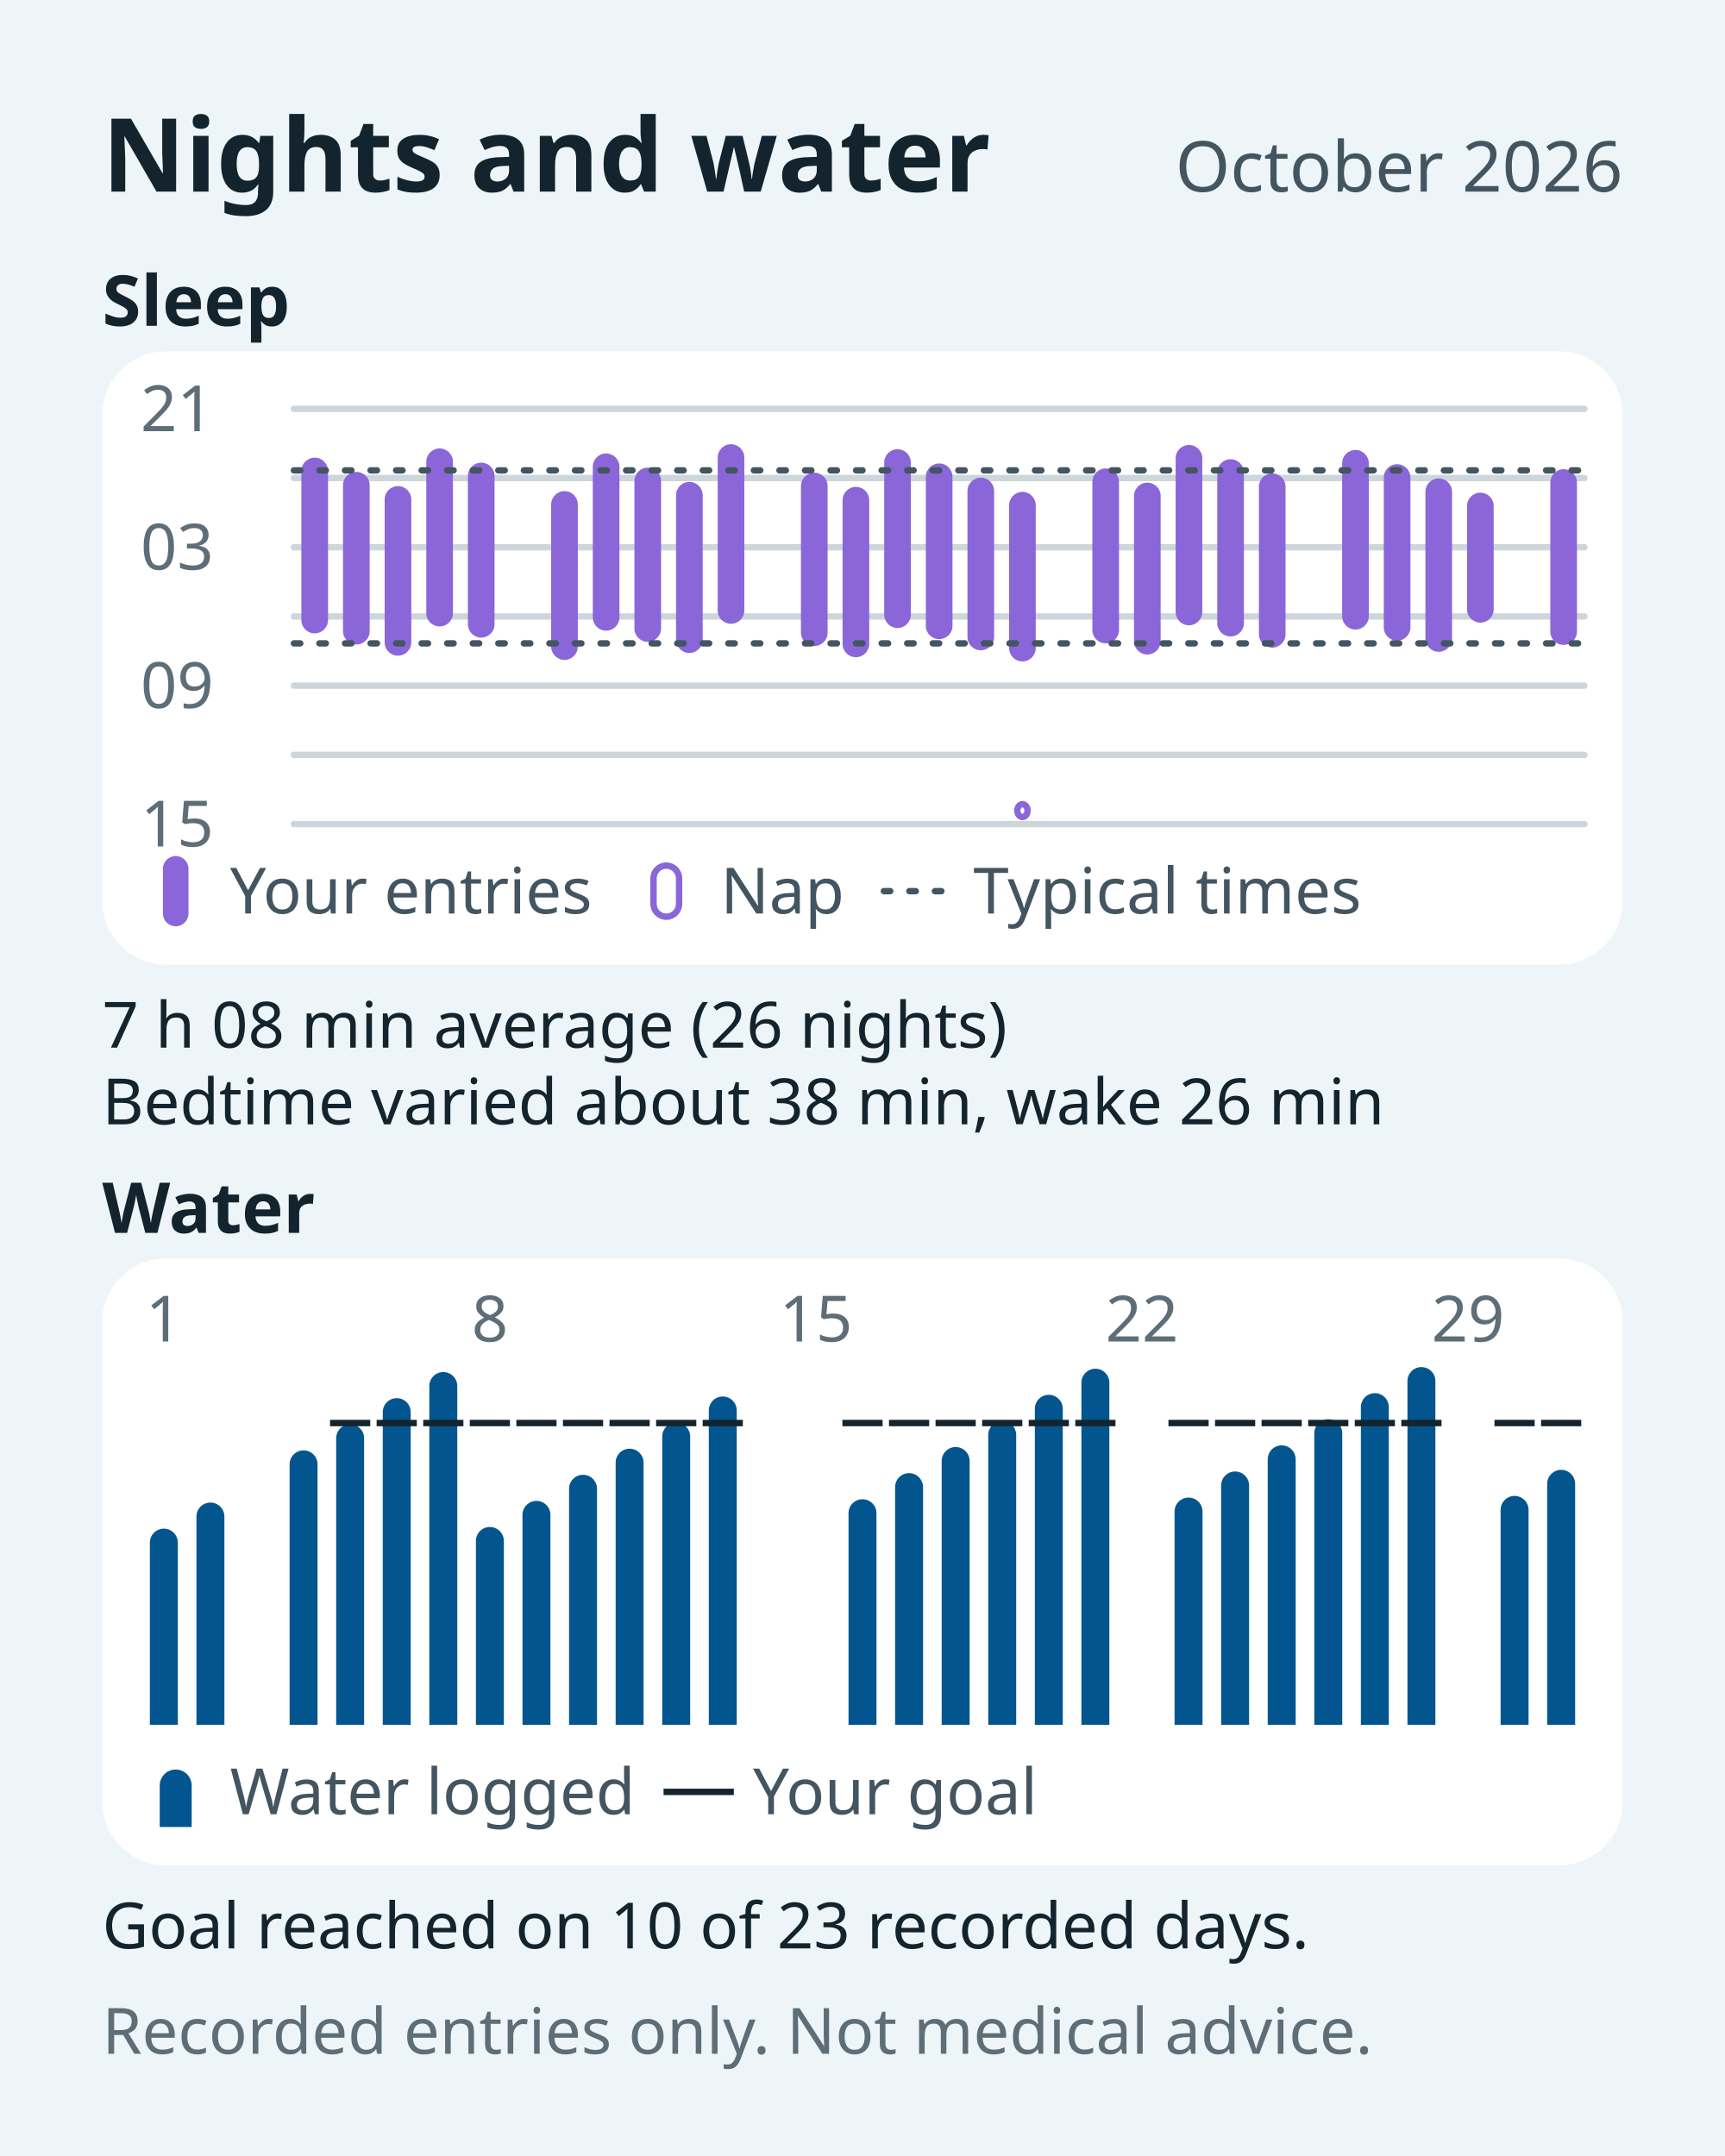
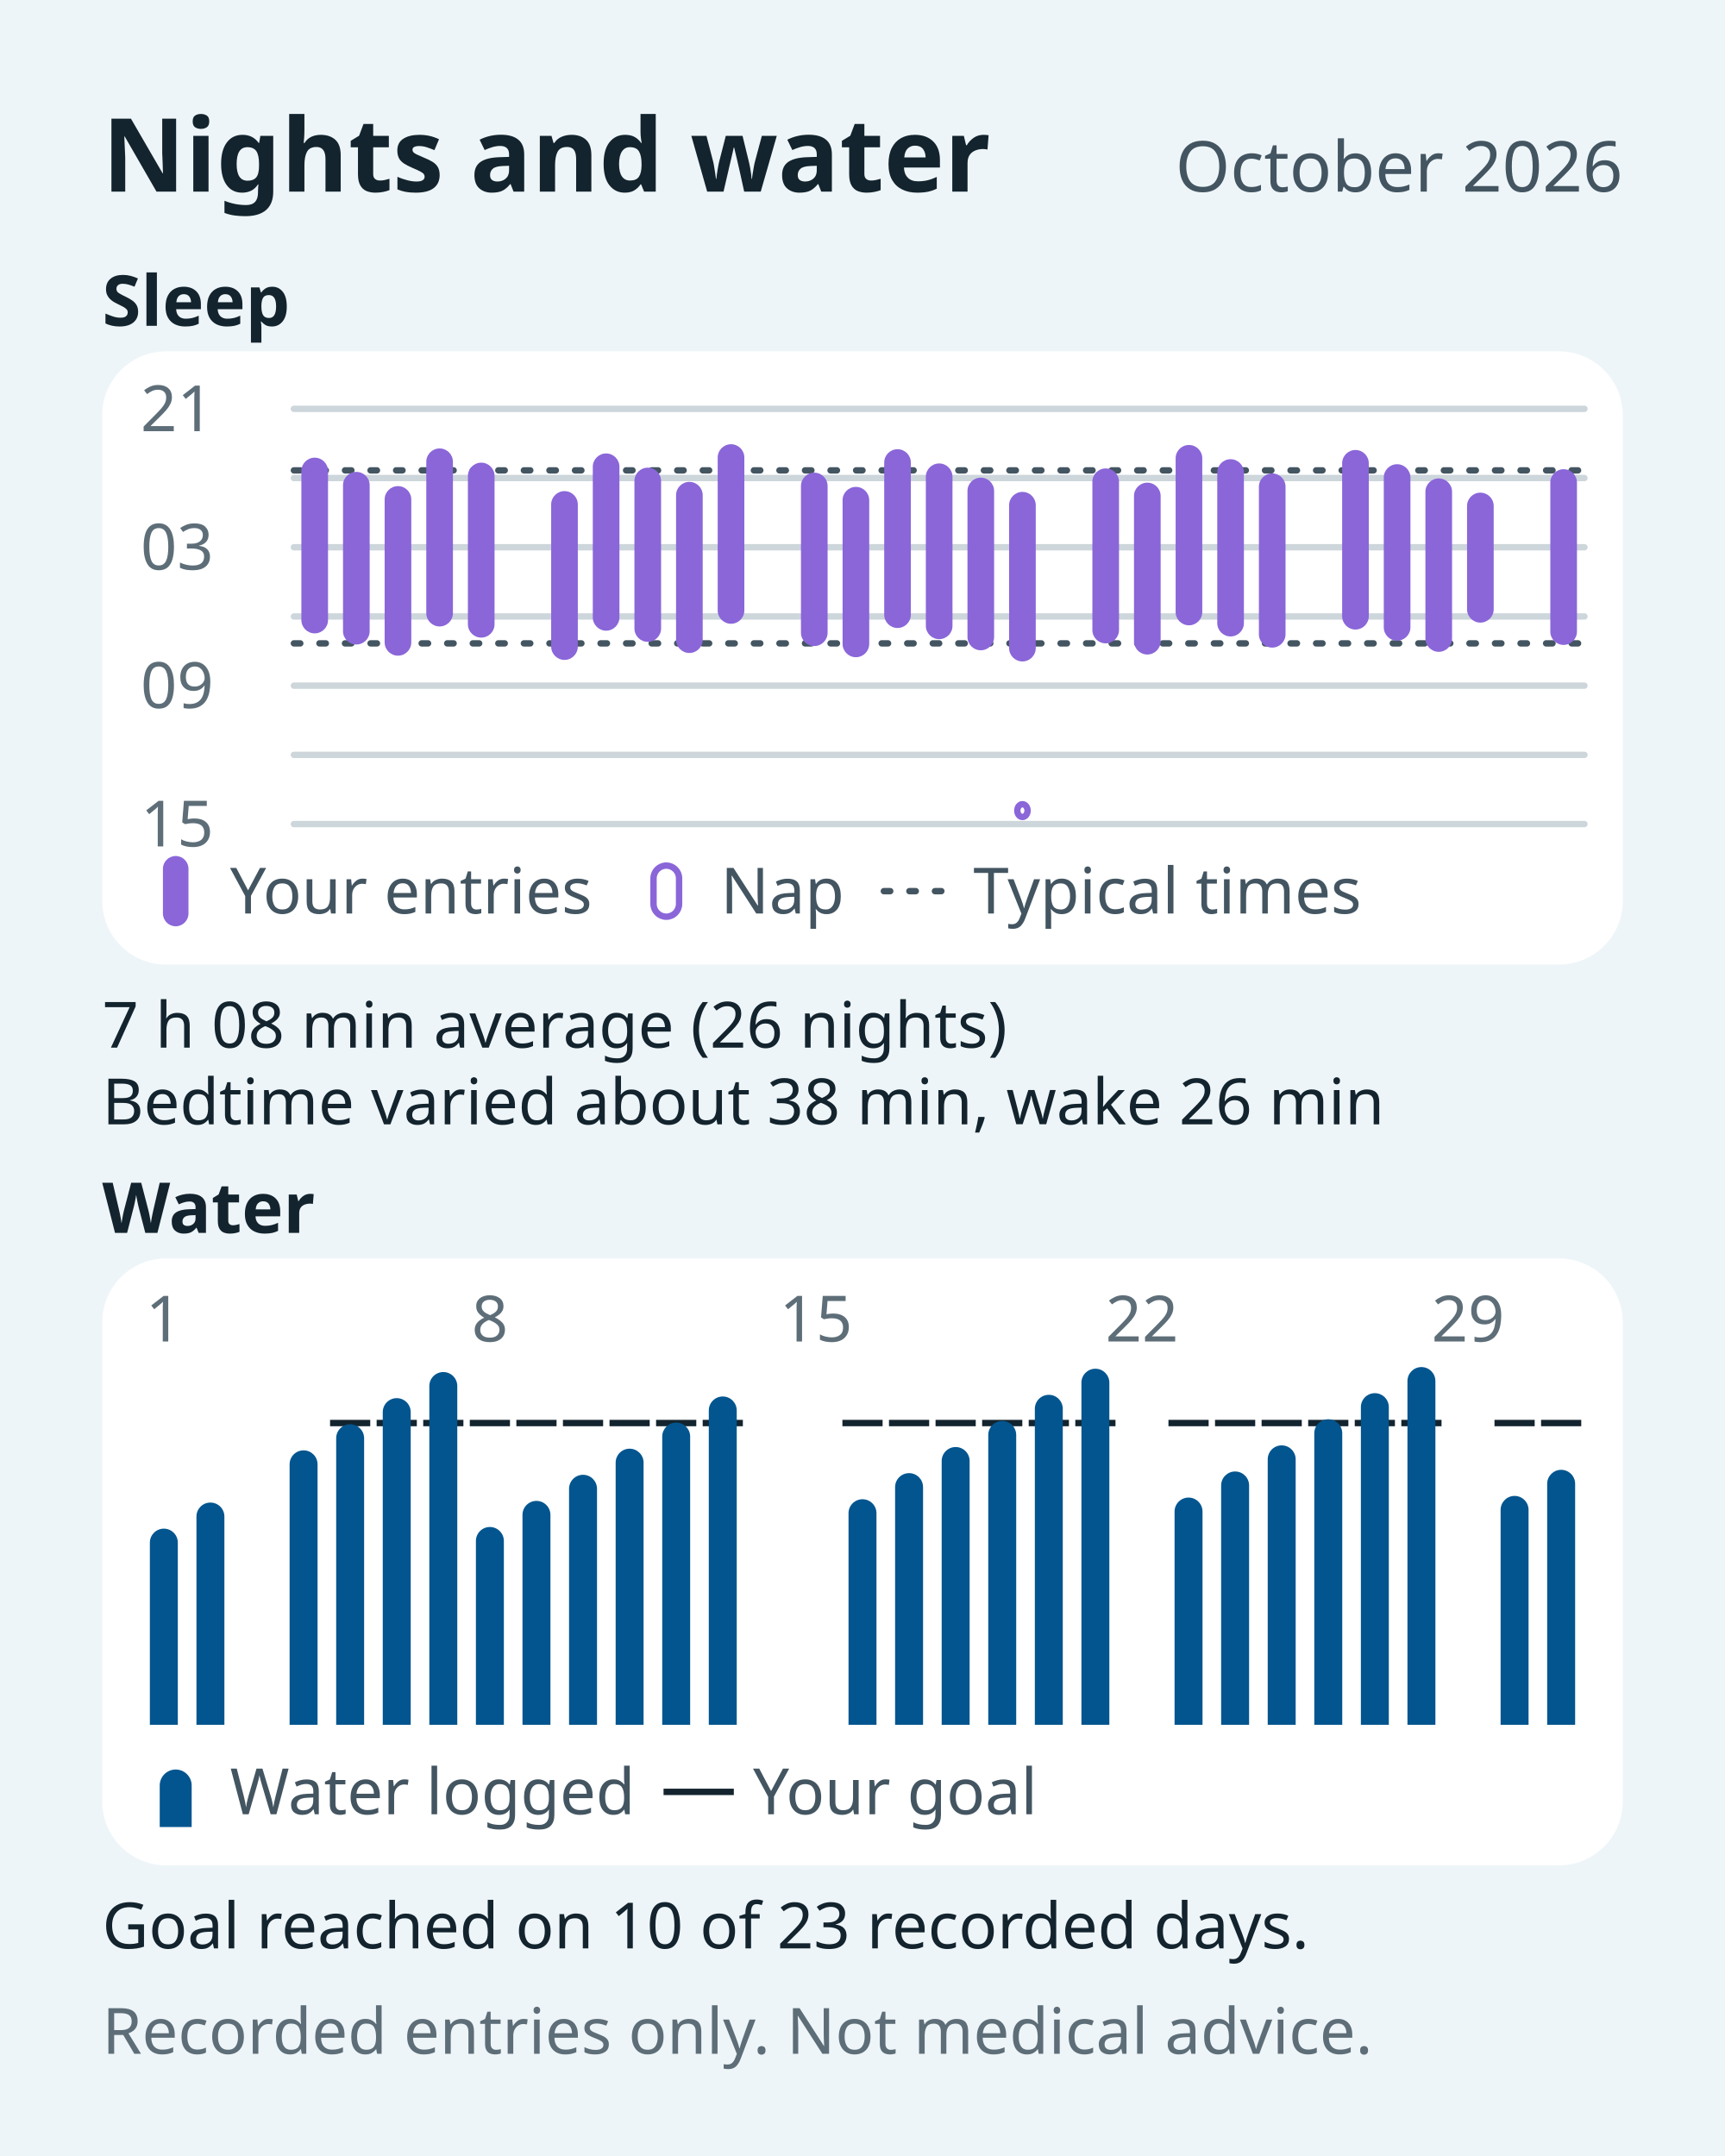
<svg xmlns="http://www.w3.org/2000/svg" width="1080" height="1350" viewBox="0 0 1080 1350">
  <rect width="1080" height="1350" fill="#eef5f8" />
  <text x="64" y="120" font-family="Geologica" font-weight="600" font-size="64" fill="#13242e">Nights and water</text>
  <text x="1016" y="120" font-family="IBM Plex Sans" font-weight="500" font-size="44" fill="#435561" text-anchor="end">October 2026</text>
  <text x="64" y="204" font-family="IBM Plex Sans" font-weight="600" font-size="44" fill="#13242e">Sleep</text>
  <rect x="64" y="220" width="952" height="384" rx="40" fill="#ffffff" />
  <line x1="184" y1="256" x2="992" y2="256" stroke="#cdd6db" stroke-width="4" stroke-linecap="round" stroke-linejoin="round" />
  <text x="88" y="270" font-family="IBM Plex Sans" font-weight="500" font-size="40" fill="#5e6e78">21</text>
  <line x1="184" y1="299.33" x2="992" y2="299.33" stroke="#cdd6db" stroke-width="4" stroke-linecap="round" stroke-linejoin="round" />
  <line x1="184" y1="342.67" x2="992" y2="342.67" stroke="#cdd6db" stroke-width="4" stroke-linecap="round" stroke-linejoin="round" />
  <text x="88" y="356.67" font-family="IBM Plex Sans" font-weight="500" font-size="40" fill="#5e6e78">03</text>
  <line x1="184" y1="386" x2="992" y2="386" stroke="#cdd6db" stroke-width="4" stroke-linecap="round" stroke-linejoin="round" />
  <line x1="184" y1="429.33" x2="992" y2="429.33" stroke="#cdd6db" stroke-width="4" stroke-linecap="round" stroke-linejoin="round" />
  <text x="88" y="443.33" font-family="IBM Plex Sans" font-weight="500" font-size="40" fill="#5e6e78">09</text>
  <line x1="184" y1="472.67" x2="992" y2="472.67" stroke="#cdd6db" stroke-width="4" stroke-linecap="round" stroke-linejoin="round" />
  <line x1="184" y1="516" x2="992" y2="516" stroke="#cdd6db" stroke-width="4" stroke-linecap="round" stroke-linejoin="round" />
  <text x="88" y="530" font-family="IBM Plex Sans" font-weight="500" font-size="40" fill="#5e6e78">15</text>
  <g>
+     <line x1="184" y1="294.52" x2="992" y2="294.52" stroke="#435561" stroke-width="4" stroke-linecap="round" stroke-linejoin="round" stroke-dasharray="4 12" />
+   </g>
+   <g>
+     <line x1="184" y1="402.85" x2="992" y2="402.85" stroke="#435561" stroke-width="4" stroke-linecap="round" stroke-linejoin="round" stroke-dasharray="4 12" />
+   </g>
+   <g>
    <rect x="188.69" y="286.57" width="16.68" height="110.02" rx="8.34" fill="#8a66d9" />
  </g>
  <g>
    <rect x="214.76" y="295.48" width="16.68" height="108.09" rx="8.34" fill="#8a66d9" />
  </g>
  <g>
    <rect x="240.82" y="304.39" width="16.68" height="106.17" rx="8.34" fill="#8a66d9" />
  </g>
  <g>
    <rect x="266.89" y="280.8" width="16.68" height="111.46" rx="8.34" fill="#8a66d9" />
  </g>
  <g>
    <rect x="292.95" y="289.7" width="16.68" height="109.54" rx="8.34" fill="#8a66d9" />
  </g>
  <g>
    <rect x="345.08" y="307.52" width="16.68" height="105.69" rx="8.34" fill="#8a66d9" />
  </g>
  <g>
    <rect x="371.14" y="283.93" width="16.68" height="110.98" rx="8.34" fill="#8a66d9" />
  </g>
  <g>
    <rect x="397.21" y="292.83" width="16.68" height="109.06" rx="8.34" fill="#8a66d9" />
  </g>
  <g>
    <rect x="423.27" y="301.74" width="16.68" height="107.13" rx="8.34" fill="#8a66d9" />
  </g>
  <g>
    <rect x="449.34" y="278.15" width="16.68" height="112.43" rx="8.34" fill="#8a66d9" />
  </g>
  <g>
    <rect x="501.47" y="295.96" width="16.68" height="108.57" rx="8.34" fill="#8a66d9" />
  </g>
  <g>
    <rect x="527.53" y="304.87" width="16.68" height="106.65" rx="8.34" fill="#8a66d9" />
  </g>
  <g>
    <rect x="553.59" y="281.28" width="16.68" height="111.94" rx="8.34" fill="#8a66d9" />
  </g>
  <g>
    <rect x="579.66" y="290.19" width="16.68" height="110.02" rx="8.34" fill="#8a66d9" />
  </g>
  <g>
    <rect x="605.72" y="299.09" width="16.68" height="108.09" rx="8.34" fill="#8a66d9" />
  </g>
  <g>
    <rect x="631.79" y="308" width="16.68" height="106.17" rx="8.34" fill="#8a66d9" />
  </g>
  <g>
    <rect x="683.92" y="293.31" width="16.68" height="109.54" rx="8.34" fill="#8a66d9" />
  </g>
  <g>
    <rect x="709.98" y="302.22" width="16.68" height="107.61" rx="8.34" fill="#8a66d9" />
  </g>
  <g>
    <rect x="736.05" y="278.63" width="16.68" height="112.91" rx="8.34" fill="#8a66d9" />
  </g>
  <g>
    <rect x="762.11" y="287.54" width="16.68" height="110.98" rx="8.34" fill="#8a66d9" />
  </g>
  <g>
    <rect x="788.18" y="296.44" width="16.68" height="109.06" rx="8.34" fill="#8a66d9" />
  </g>
  <g>
    <rect x="840.3" y="281.76" width="16.68" height="112.43" rx="8.34" fill="#8a66d9" />
  </g>
  <g>
    <rect x="866.37" y="290.67" width="16.68" height="110.5" rx="8.34" fill="#8a66d9" />
  </g>
  <g>
    <rect x="892.43" y="299.57" width="16.68" height="108.57" rx="8.34" fill="#8a66d9" />
  </g>
  <g>
    <rect x="918.5" y="308.48" width="16.68" height="81.37" rx="8.34" fill="#8a66d9" />
  </g>
  <g>
    <rect x="970.63" y="293.8" width="16.68" height="110.02" rx="8.34" fill="#8a66d9" />
  </g>
  <g>
    <rect x="636.92" y="503.56" width="6.43" height="8" rx="5.21" fill="none" stroke="#8a66d9" stroke-width="4" stroke-linecap="round" stroke-linejoin="round" />
-   </g>
-   <g>
-     <line x1="184" y1="294.52" x2="992" y2="294.52" stroke="#435561" stroke-width="4" stroke-linecap="round" stroke-linejoin="round" stroke-dasharray="4 12" />
-   </g>
-   <g>
-     <line x1="184" y1="402.85" x2="992" y2="402.85" stroke="#435561" stroke-width="4" stroke-linecap="round" stroke-linejoin="round" stroke-dasharray="4 12" />
  </g>
  <g>
    <rect x="102" y="536" width="16" height="44" rx="8" fill="#8a66d9" />
  </g>
  <text x="144" y="572" font-family="IBM Plex Sans" font-weight="500" font-size="40" fill="#435561">Your entries</text>
  <g>
    <rect x="409.16" y="542" width="16" height="32" rx="8" fill="none" stroke="#8a66d9" stroke-width="4" stroke-linecap="round" stroke-linejoin="round" />
  </g>
  <text x="451.16" y="572" font-family="IBM Plex Sans" font-weight="500" font-size="40" fill="#435561">Nap</text>
  <g>
    <line x1="553.36" y1="558" x2="597.36" y2="558" stroke="#435561" stroke-width="4" stroke-linecap="round" stroke-linejoin="round" stroke-dasharray="4 12" />
  </g>
  <text x="609.36" y="572" font-family="IBM Plex Sans" font-weight="500" font-size="40" fill="#435561">Typical times</text>
  <text x="64" y="656" font-family="IBM Plex Sans" font-weight="500" font-size="40" fill="#13242e">7 h 08 min average (26 nights)</text>
  <text x="64" y="704" font-family="IBM Plex Sans" font-weight="500" font-size="40" fill="#13242e">Bedtime varied about 38 min, wake 26 min</text>
  <text x="64" y="772" font-family="IBM Plex Sans" font-weight="600" font-size="44" fill="#13242e">Water</text>
  <rect x="64" y="788" width="952" height="380" rx="40" fill="#ffffff" />
  <text x="102.58" y="840" font-family="IBM Plex Sans" font-weight="500" font-size="40" fill="#5e6e78" text-anchor="middle">1</text>
  <text x="306.71" y="840" font-family="IBM Plex Sans" font-weight="500" font-size="40" fill="#5e6e78" text-anchor="middle">8</text>
  <text x="510.84" y="840" font-family="IBM Plex Sans" font-weight="500" font-size="40" fill="#5e6e78" text-anchor="middle">15</text>
  <text x="714.97" y="840" font-family="IBM Plex Sans" font-weight="500" font-size="40" fill="#5e6e78" text-anchor="middle">22</text>
  <text x="919.1" y="840" font-family="IBM Plex Sans" font-weight="500" font-size="40" fill="#5e6e78" text-anchor="middle">29</text>
  <g>
    <path d="M93.83 1080 L93.83 965.93 A8.75 8.75 0 0 1 102.58 957.18 L102.58 957.18 A8.75 8.75 0 0 1 111.33 965.93 L111.33 1080 Z" fill="#02558f" />
  </g>
  <g>
    <path d="M122.99 1080 L122.99 949.59 A8.75 8.75 0 0 1 131.74 940.84 L131.74 940.84 A8.75 8.75 0 0 1 140.49 949.59 L140.49 1080 Z" fill="#02558f" />
  </g>
  <g>
    <path d="M181.32 1080 L181.32 916.9 A8.75 8.75 0 0 1 190.06 908.15 L190.06 908.15 A8.75 8.75 0 0 1 198.81 916.9 L198.81 1080 Z" fill="#02558f" />
  </g>
  <g>
+     <line x1="206.65" y1="891.05" x2="231.81" y2="891.05" stroke="#13242e" stroke-width="4" />
+   </g>
+   <g>
    <path d="M210.48 1080 L210.48 900.55 A8.75 8.75 0 0 1 219.23 891.81 L219.23 891.81 A8.75 8.75 0 0 1 227.97 900.55 L227.97 1080 Z" fill="#02558f" />
  </g>
  <g>
-     <line x1="206.65" y1="891.05" x2="231.81" y2="891.05" stroke="#13242e" stroke-width="4" />
+     <line x1="235.81" y1="891.05" x2="260.97" y2="891.05" stroke="#13242e" stroke-width="4" />
  </g>
  <g>
    <path d="M239.64 1080 L239.64 884.21 A8.75 8.75 0 0 1 248.39 875.46 L248.39 875.46 A8.75 8.75 0 0 1 257.14 884.21 L257.14 1080 Z" fill="#02558f" />
  </g>
  <g>
-     <line x1="235.81" y1="891.05" x2="260.97" y2="891.05" stroke="#13242e" stroke-width="4" />
+     <line x1="264.97" y1="891.05" x2="290.13" y2="891.05" stroke="#13242e" stroke-width="4" />
  </g>
  <g>
    <path d="M268.8 1080 L268.8 867.87 A8.75 8.75 0 0 1 277.55 859.12 L277.55 859.12 A8.75 8.75 0 0 1 286.3 867.87 L286.3 1080 Z" fill="#02558f" />
  </g>
  <g>
-     <line x1="264.97" y1="891.05" x2="290.13" y2="891.05" stroke="#13242e" stroke-width="4" />
+     <line x1="294.13" y1="891.05" x2="319.29" y2="891.05" stroke="#13242e" stroke-width="4" />
  </g>
  <g>
    <path d="M297.96 1080 L297.96 964.89 A8.75 8.75 0 0 1 306.71 956.14 L306.71 956.14 A8.75 8.75 0 0 1 315.46 964.89 L315.46 1080 Z" fill="#02558f" />
  </g>
  <g>
-     <line x1="294.13" y1="891.05" x2="319.29" y2="891.05" stroke="#13242e" stroke-width="4" />
+     <line x1="323.29" y1="891.05" x2="348.45" y2="891.05" stroke="#13242e" stroke-width="4" />
  </g>
  <g>
    <path d="M327.12 1080 L327.12 948.55 A8.75 8.75 0 0 1 335.87 939.8 L335.87 939.8 A8.75 8.75 0 0 1 344.62 948.55 L344.62 1080 Z" fill="#02558f" />
  </g>
  <g>
-     <line x1="323.29" y1="891.05" x2="348.45" y2="891.05" stroke="#13242e" stroke-width="4" />
+     <line x1="352.45" y1="891.05" x2="377.61" y2="891.05" stroke="#13242e" stroke-width="4" />
  </g>
  <g>
    <path d="M356.28 1080 L356.28 932.2 A8.75 8.75 0 0 1 365.03 923.46 L365.03 923.46 A8.75 8.75 0 0 1 373.78 932.2 L373.78 1080 Z" fill="#02558f" />
  </g>
  <g>
-     <line x1="352.45" y1="891.05" x2="377.61" y2="891.05" stroke="#13242e" stroke-width="4" />
+     <line x1="381.61" y1="891.05" x2="406.77" y2="891.05" stroke="#13242e" stroke-width="4" />
  </g>
  <g>
    <path d="M385.45 1080 L385.45 915.86 A8.75 8.75 0 0 1 394.19 907.11 L394.19 907.11 A8.75 8.75 0 0 1 402.94 915.86 L402.94 1080 Z" fill="#02558f" />
  </g>
  <g>
-     <line x1="381.61" y1="891.05" x2="406.77" y2="891.05" stroke="#13242e" stroke-width="4" />
+     <line x1="410.77" y1="891.05" x2="435.94" y2="891.05" stroke="#13242e" stroke-width="4" />
  </g>
  <g>
    <path d="M414.61 1080 L414.61 899.52 A8.75 8.75 0 0 1 423.35 890.77 L423.35 890.77 A8.75 8.75 0 0 1 432.1 899.52 L432.1 1080 Z" fill="#02558f" />
  </g>
  <g>
-     <line x1="410.77" y1="891.05" x2="435.94" y2="891.05" stroke="#13242e" stroke-width="4" />
+     <line x1="439.94" y1="891.05" x2="465.1" y2="891.05" stroke="#13242e" stroke-width="4" />
  </g>
  <g>
    <path d="M443.77 1080 L443.77 883.17 A8.75 8.75 0 0 1 452.52 874.42 L452.52 874.42 A8.75 8.75 0 0 1 461.26 883.17 L461.26 1080 Z" fill="#02558f" />
  </g>
  <g>
-     <line x1="439.94" y1="891.05" x2="465.1" y2="891.05" stroke="#13242e" stroke-width="4" />
+     <line x1="527.42" y1="891.05" x2="552.58" y2="891.05" stroke="#13242e" stroke-width="4" />
  </g>
  <g>
    <path d="M531.25 1080 L531.25 947.51 A8.75 8.75 0 0 1 540 938.76 L540 938.76 A8.75 8.75 0 0 1 548.75 947.51 L548.75 1080 Z" fill="#02558f" />
  </g>
  <g>
-     <line x1="527.42" y1="891.05" x2="552.58" y2="891.05" stroke="#13242e" stroke-width="4" />
+     <line x1="556.58" y1="891.05" x2="581.74" y2="891.05" stroke="#13242e" stroke-width="4" />
  </g>
  <g>
    <path d="M560.41 1080 L560.41 931.16 A8.75 8.75 0 0 1 569.16 922.42 L569.16 922.42 A8.75 8.75 0 0 1 577.91 931.16 L577.91 1080 Z" fill="#02558f" />
  </g>
  <g>
-     <line x1="556.58" y1="891.05" x2="581.74" y2="891.05" stroke="#13242e" stroke-width="4" />
+     <line x1="585.74" y1="891.05" x2="610.9" y2="891.05" stroke="#13242e" stroke-width="4" />
  </g>
  <g>
    <path d="M589.57 1080 L589.57 914.82 A8.75 8.75 0 0 1 598.32 906.07 L598.32 906.07 A8.75 8.75 0 0 1 607.07 914.82 L607.07 1080 Z" fill="#02558f" />
  </g>
  <g>
-     <line x1="585.74" y1="891.05" x2="610.9" y2="891.05" stroke="#13242e" stroke-width="4" />
+     <line x1="614.9" y1="891.05" x2="640.06" y2="891.05" stroke="#13242e" stroke-width="4" />
  </g>
  <g>
    <path d="M618.74 1080 L618.74 898.48 A8.75 8.75 0 0 1 627.48 889.73 L627.48 889.73 A8.75 8.75 0 0 1 636.23 898.48 L636.23 1080 Z" fill="#02558f" />
  </g>
  <g>
-     <line x1="614.9" y1="891.05" x2="640.06" y2="891.05" stroke="#13242e" stroke-width="4" />
+     <line x1="644.06" y1="891.05" x2="669.23" y2="891.05" stroke="#13242e" stroke-width="4" />
  </g>
  <g>
    <path d="M647.9 1080 L647.9 882.13 A8.75 8.75 0 0 1 656.65 873.38 L656.65 873.38 A8.75 8.75 0 0 1 665.39 882.13 L665.39 1080 Z" fill="#02558f" />
  </g>
  <g>
-     <line x1="644.06" y1="891.05" x2="669.23" y2="891.05" stroke="#13242e" stroke-width="4" />
+     <line x1="673.23" y1="891.05" x2="698.39" y2="891.05" stroke="#13242e" stroke-width="4" />
  </g>
  <g>
    <path d="M677.06 1080 L677.06 865.79 A8.75 8.75 0 0 1 685.81 857.04 L685.81 857.04 A8.75 8.75 0 0 1 694.55 865.79 L694.55 1080 Z" fill="#02558f" />
  </g>
  <g>
-     <line x1="673.23" y1="891.05" x2="698.39" y2="891.05" stroke="#13242e" stroke-width="4" />
+     <line x1="731.55" y1="891.05" x2="756.71" y2="891.05" stroke="#13242e" stroke-width="4" />
  </g>
  <g>
    <path d="M735.38 1080 L735.38 946.47 A8.75 8.75 0 0 1 744.13 937.72 L744.13 937.72 A8.75 8.75 0 0 1 752.88 946.47 L752.88 1080 Z" fill="#02558f" />
  </g>
  <g>
-     <line x1="731.55" y1="891.05" x2="756.71" y2="891.05" stroke="#13242e" stroke-width="4" />
+     <line x1="760.71" y1="891.05" x2="785.87" y2="891.05" stroke="#13242e" stroke-width="4" />
  </g>
  <g>
    <path d="M764.54 1080 L764.54 930.13 A8.75 8.75 0 0 1 773.29 921.38 L773.29 921.38 A8.75 8.75 0 0 1 782.04 930.13 L782.04 1080 Z" fill="#02558f" />
  </g>
  <g>
-     <line x1="760.71" y1="891.05" x2="785.87" y2="891.05" stroke="#13242e" stroke-width="4" />
+     <line x1="789.87" y1="891.05" x2="815.03" y2="891.05" stroke="#13242e" stroke-width="4" />
  </g>
  <g>
    <path d="M793.7 1080 L793.7 913.78 A8.75 8.75 0 0 1 802.45 905.03 L802.45 905.03 A8.75 8.75 0 0 1 811.2 913.78 L811.2 1080 Z" fill="#02558f" />
  </g>
  <g>
-     <line x1="789.87" y1="891.05" x2="815.03" y2="891.05" stroke="#13242e" stroke-width="4" />
+     <line x1="819.03" y1="891.05" x2="844.19" y2="891.05" stroke="#13242e" stroke-width="4" />
  </g>
  <g>
    <path d="M822.86 1080 L822.86 897.44 A8.75 8.75 0 0 1 831.61 888.69 L831.61 888.69 A8.75 8.75 0 0 1 840.36 897.44 L840.36 1080 Z" fill="#02558f" />
  </g>
  <g>
-     <line x1="819.03" y1="891.05" x2="844.19" y2="891.05" stroke="#13242e" stroke-width="4" />
+     <line x1="848.19" y1="891.05" x2="873.35" y2="891.05" stroke="#13242e" stroke-width="4" />
  </g>
  <g>
    <path d="M852.03 1080 L852.03 881.09 A8.75 8.75 0 0 1 860.77 872.34 L860.77 872.34 A8.75 8.75 0 0 1 869.52 881.09 L869.52 1080 Z" fill="#02558f" />
  </g>
  <g>
-     <line x1="848.19" y1="891.05" x2="873.35" y2="891.05" stroke="#13242e" stroke-width="4" />
+     <line x1="877.35" y1="891.05" x2="902.52" y2="891.05" stroke="#13242e" stroke-width="4" />
  </g>
  <g>
    <path d="M881.19 1080 L881.19 864.75 A8.75 8.75 0 0 1 889.94 856 L889.94 856 A8.75 8.75 0 0 1 898.68 864.75 L898.68 1080 Z" fill="#02558f" />
  </g>
  <g>
-     <line x1="877.35" y1="891.05" x2="902.52" y2="891.05" stroke="#13242e" stroke-width="4" />
+     <line x1="935.68" y1="891.05" x2="960.84" y2="891.05" stroke="#13242e" stroke-width="4" />
  </g>
  <g>
    <path d="M939.51 1080 L939.51 945.43 A8.75 8.75 0 0 1 948.26 936.68 L948.26 936.68 A8.75 8.75 0 0 1 957.01 945.43 L957.01 1080 Z" fill="#02558f" />
  </g>
  <g>
-     <line x1="935.68" y1="891.05" x2="960.84" y2="891.05" stroke="#13242e" stroke-width="4" />
+     <line x1="964.84" y1="891.05" x2="990" y2="891.05" stroke="#13242e" stroke-width="4" />
  </g>
  <g>
    <path d="M968.67 1080 L968.67 929.09 A8.75 8.75 0 0 1 977.42 920.34 L977.42 920.34 A8.75 8.75 0 0 1 986.17 929.09 L986.17 1080 Z" fill="#02558f" />
-   </g>
-   <g>
-     <line x1="964.84" y1="891.05" x2="990" y2="891.05" stroke="#13242e" stroke-width="4" />
  </g>
  <g>
    <path d="M100 1144 L100 1118 A10 10 0 0 1 110 1108 L110 1108 A10 10 0 0 1 120 1118 L120 1144 Z" fill="#02558f" />
  </g>
  <text x="144" y="1136" font-family="IBM Plex Sans" font-weight="500" font-size="40" fill="#435561">Water logged</text>
  <g>
    <line x1="415.44" y1="1122" x2="459.44" y2="1122" stroke="#13242e" stroke-width="4" />
  </g>
  <text x="471.44" y="1136" font-family="IBM Plex Sans" font-weight="500" font-size="40" fill="#435561">Your goal</text>
  <text x="64" y="1220" font-family="IBM Plex Sans" font-weight="500" font-size="40" fill="#13242e">Goal reached on 10 of 23 recorded days.</text>
  <text x="64" y="1286" font-family="IBM Plex Sans" font-weight="500" font-size="40" fill="#5e6e78">Recorded entries only. Not medical advice.</text>
</svg>
